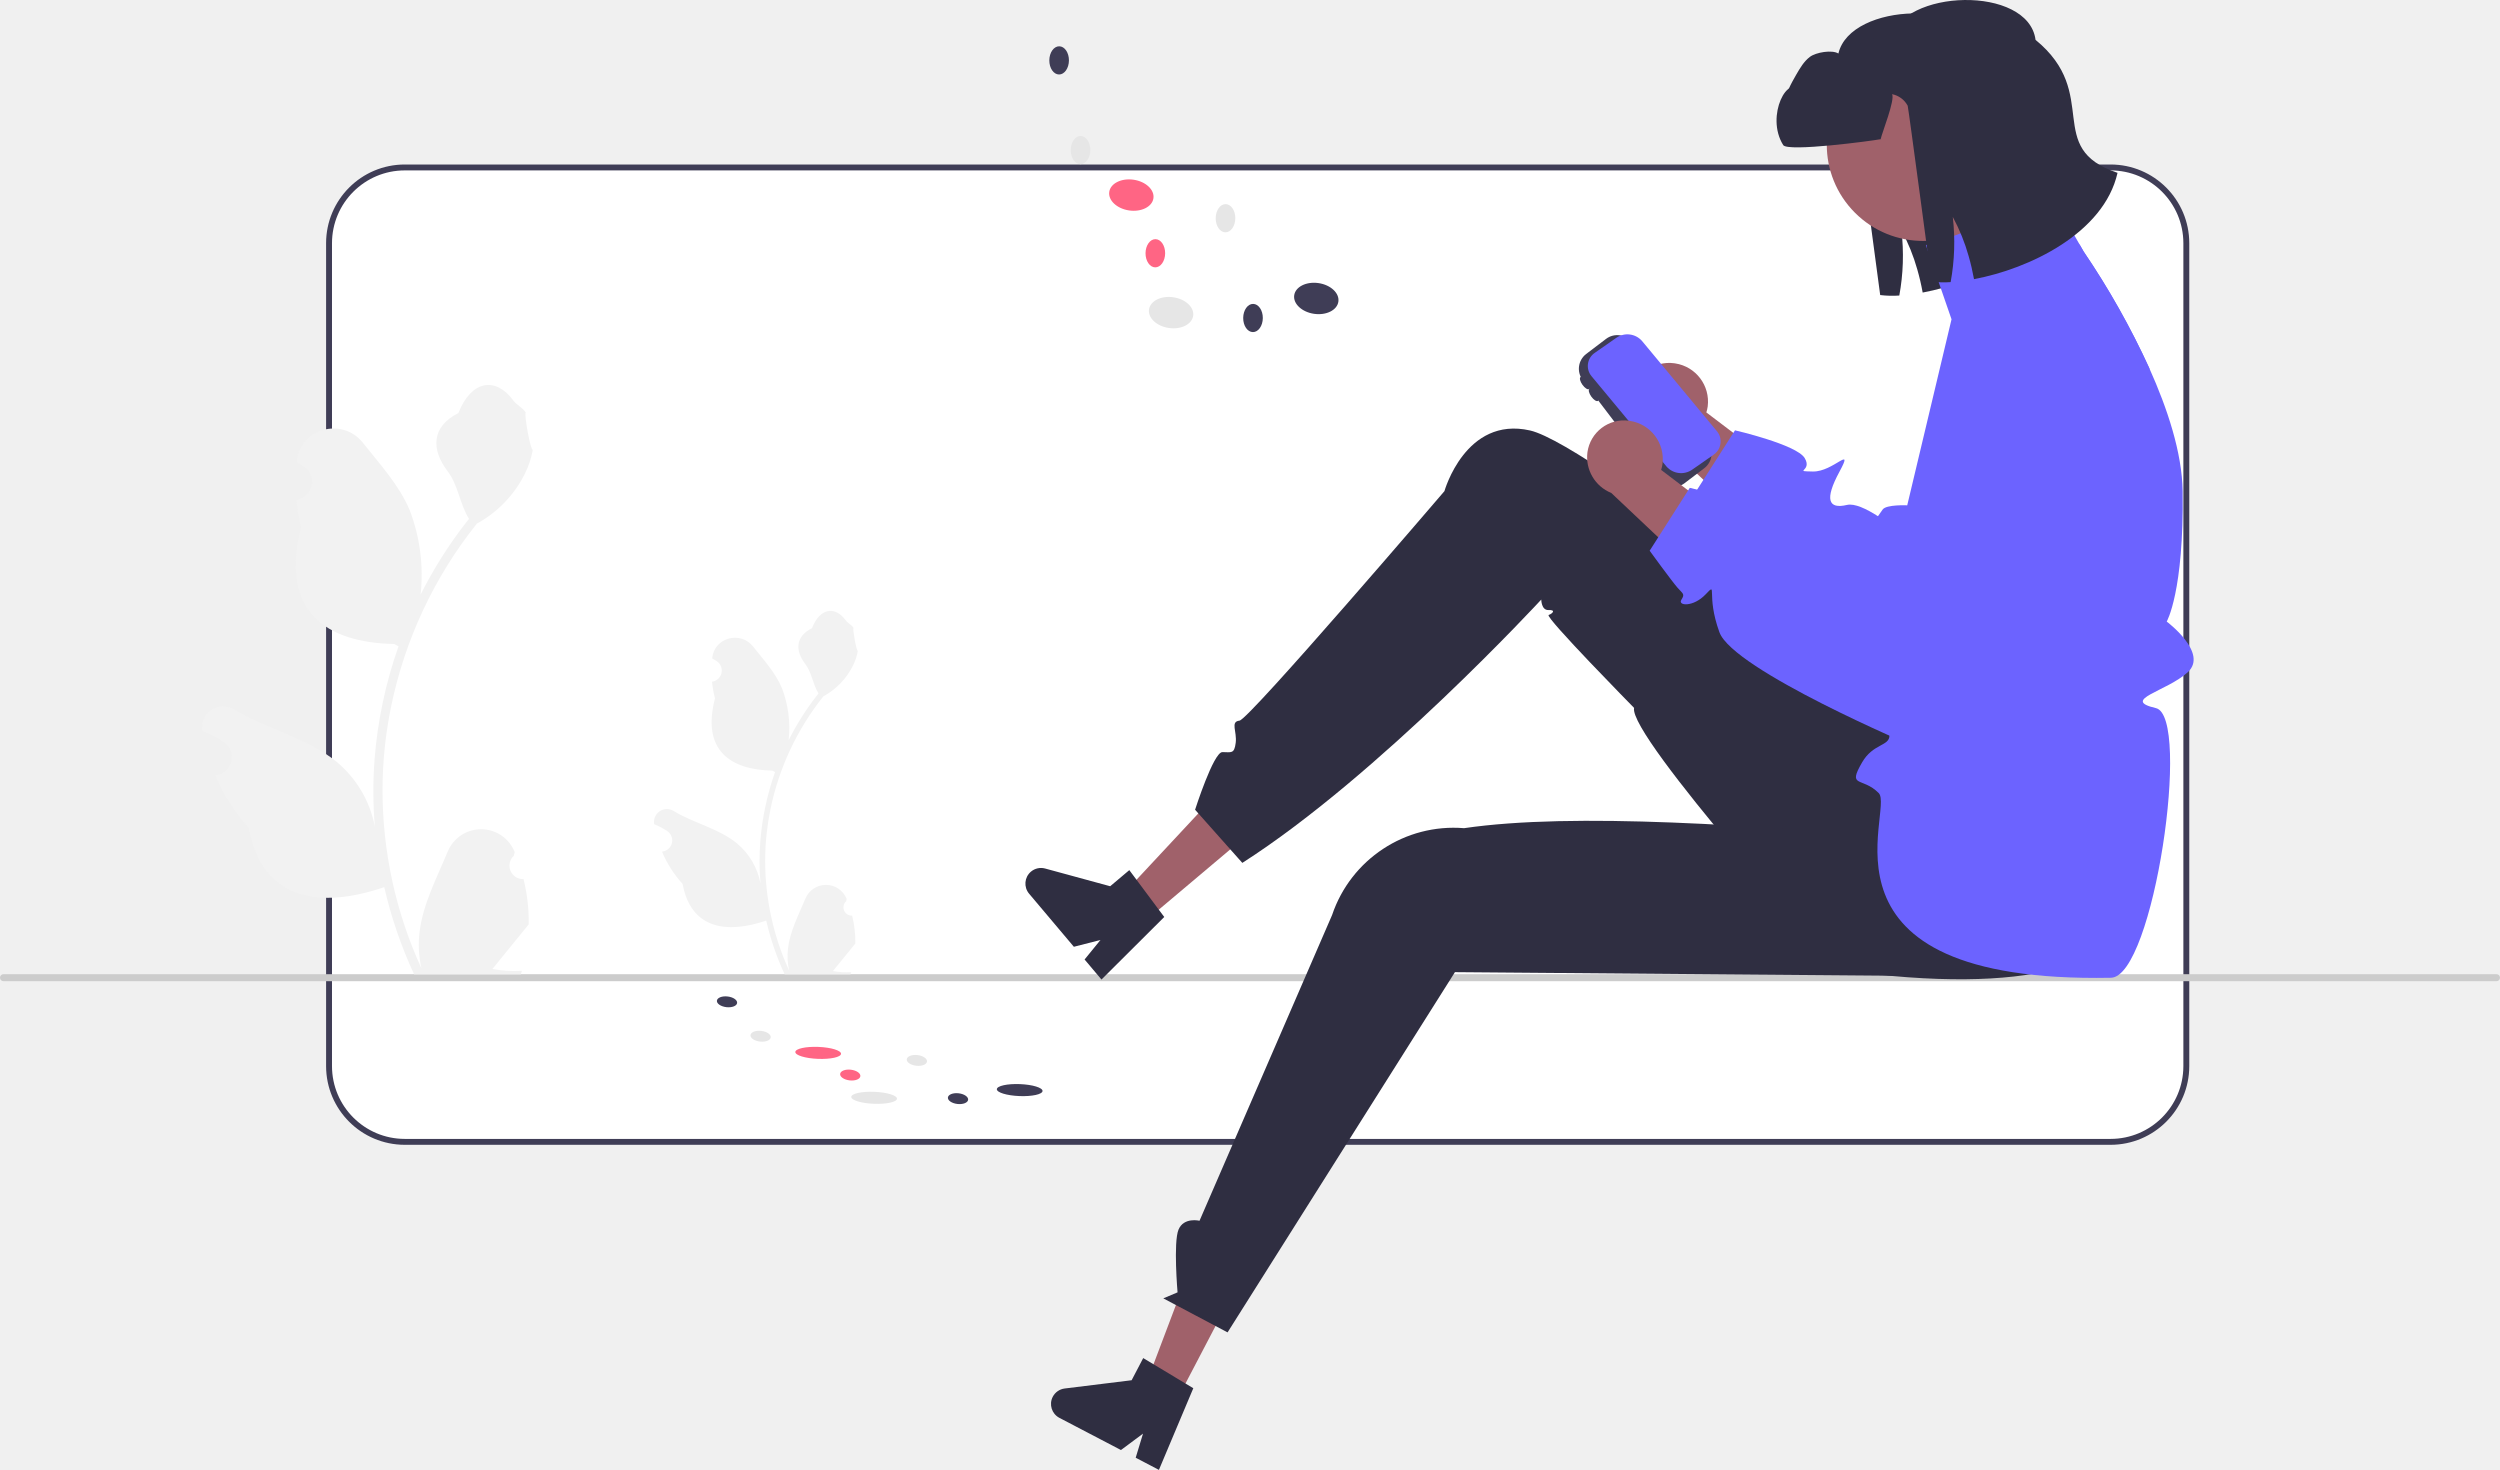
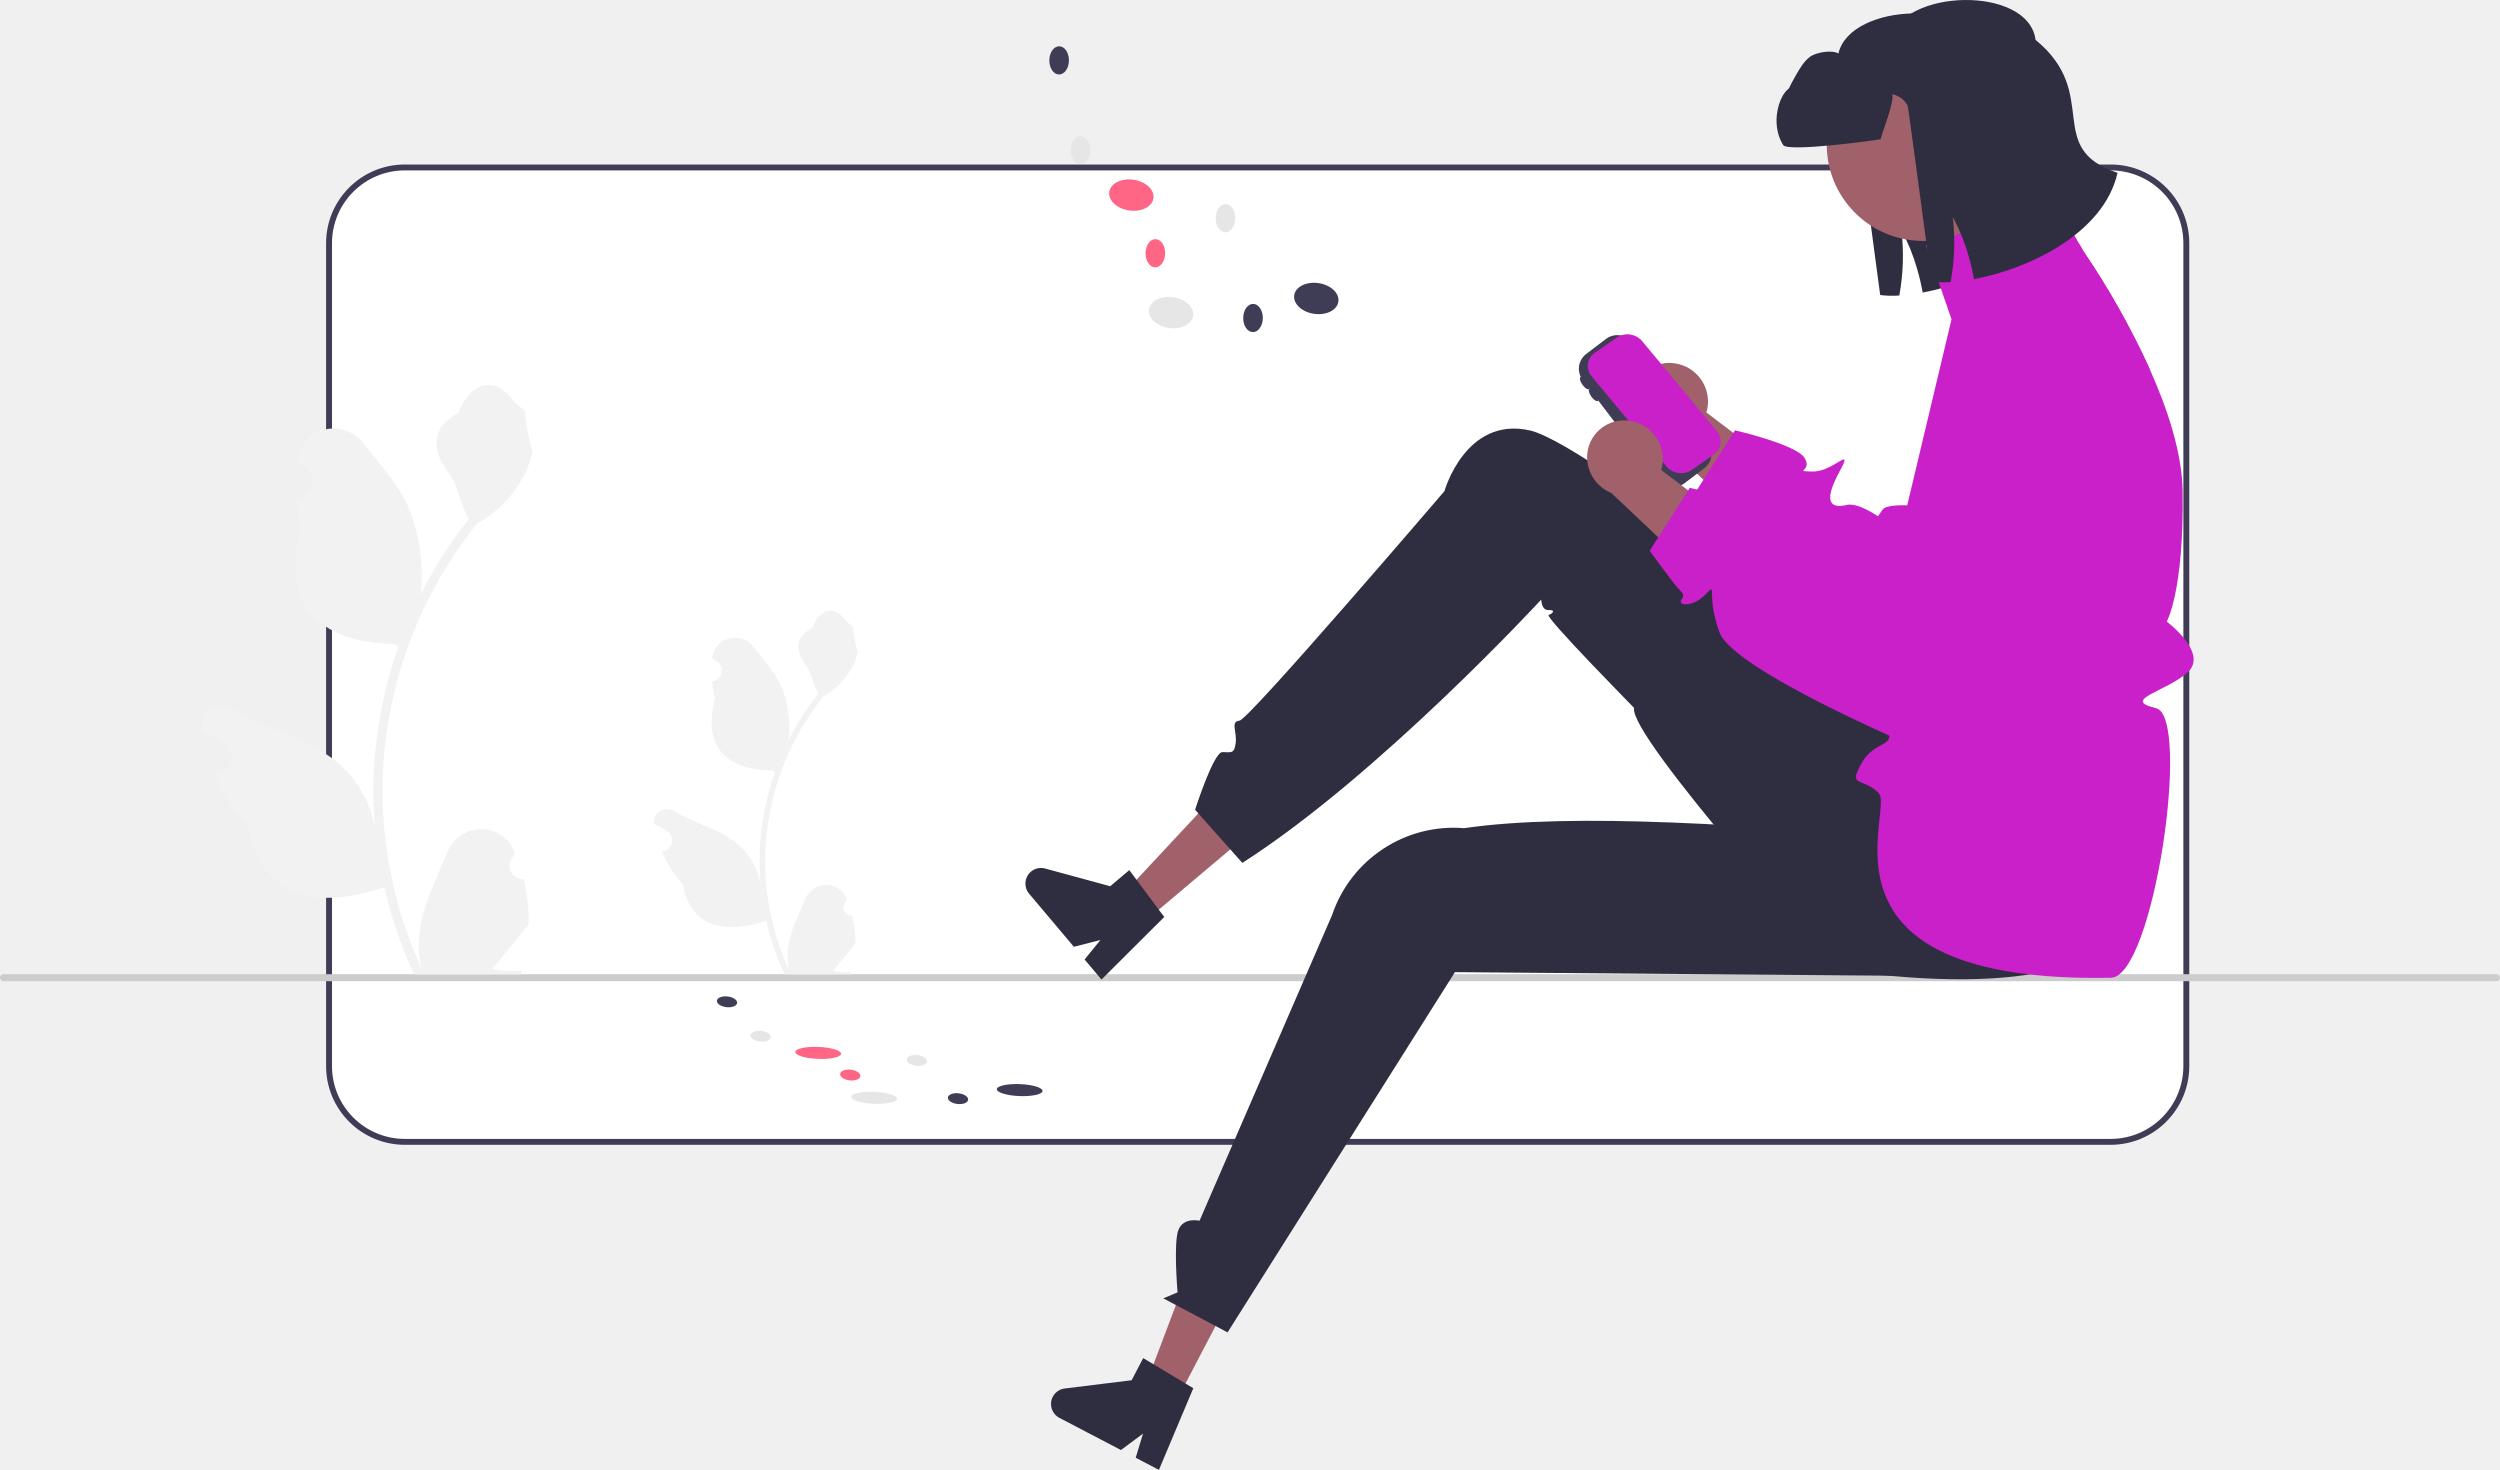
<svg xmlns="http://www.w3.org/2000/svg" data-name="Layer 1" width="846.67" height="497.803" viewBox="0 0 846.67 497.803">
  <path d="M313.74,257.809a25.667,25.667,0,0,0-25.638,25.638V562.171a25.667,25.667,0,0,0,25.638,25.638H891.465a25.667,25.667,0,0,0,25.638-25.638V283.447A25.667,25.667,0,0,0,891.465,257.809Z" transform="translate(-176.665 -201.0983)" fill="#fff" />
  <path d="M891.465,588.809H313.74a26.668,26.668,0,0,1-26.638-26.638V283.447a26.668,26.668,0,0,1,26.638-26.638H891.465a26.668,26.668,0,0,1,26.638,26.638V562.171A26.668,26.668,0,0,1,891.465,588.809Zm-577.725-330a24.665,24.665,0,0,0-24.638,24.638V562.171a24.665,24.665,0,0,0,24.638,24.638H891.465a24.665,24.665,0,0,0,24.638-24.638V283.447A24.665,24.665,0,0,0,891.465,258.809Z" transform="translate(-176.665 -201.0983)" fill="#3f3d56" />
  <ellipse cx="472.699" cy="572.889" rx="2.028" ry="7.745" transform="translate(-295.1454 821.4057) rotate(-87.72792)" fill="#e6e6e6" />
  <ellipse cx="522.006" cy="570.279" rx="2.028" ry="7.745" transform="matrix(0.03964, -0.99921, 0.99921, 0.03964, -245.1845, 868.1674)" fill="#3f3d56" />
  <ellipse cx="453.755" cy="557.676" rx="2.028" ry="7.745" transform="translate(-298.1366 787.8678) rotate(-87.72792)" fill="#ff6584" />
  <ellipse cx="434.258" cy="552.035" rx="1.821" ry="3.446" transform="translate(-340.0634 719.8951) rotate(-83.49842)" fill="#e6e6e6" />
  <ellipse cx="422.88" cy="540.383" rx="1.821" ry="3.446" transform="translate(-338.5751 698.2568) rotate(-83.49842)" fill="#3f3d56" />
  <ellipse cx="487.181" cy="560.224" rx="1.821" ry="3.446" transform="translate(-301.269 779.7393) rotate(-83.49842)" fill="#e6e6e6" />
  <ellipse cx="464.617" cy="565.183" rx="1.821" ry="3.446" transform="translate(-326.2051 761.7172) rotate(-83.49842)" fill="#ff6584" />
  <ellipse cx="501.114" cy="573.17" rx="1.821" ry="3.446" transform="translate(-301.7765 805.0627) rotate(-83.49842)" fill="#3f3d56" />
  <path d="M176.665,532.211a1.186,1.186,0,0,0,1.19,1.19h844.29a1.19,1.19,0,0,0,0-2.38H177.855A1.187,1.187,0,0,0,176.665,532.211Z" transform="translate(-176.665 -201.0983)" fill="#ccc" />
  <path d="M465.253,511.186a2.807,2.807,0,0,1-2.035-4.866l.192-.765q-.038-.092-.076-.184a7.539,7.539,0,0,0-13.907.052c-2.275,5.478-5.17,10.966-5.883,16.758a22.303,22.303,0,0,0,.392,7.671,89.419,89.419,0,0,1-8.134-37.139,86.307,86.307,0,0,1,.535-9.628q.443-3.931,1.231-7.807A90.456,90.456,0,0,1,455.506,436.941a24.073,24.073,0,0,0,10.012-10.387,18.363,18.363,0,0,0,1.67-5.018c-.487.064-1.838-7.359-1.47-7.815-.679-1.031-1.895-1.543-2.637-2.549-3.689-5.002-8.773-4.129-11.426,2.669-5.669,2.861-5.724,7.606-2.245,12.169,2.213,2.903,2.517,6.832,4.459,9.94-.2.256-.408.503-.607.759a91.04,91.04,0,0,0-9.502,15.054,37.846,37.846,0,0,0-2.259-17.579c-2.163-5.217-6.216-9.611-9.786-14.122-4.288-5.418-13.08-3.053-13.836,3.814q-.011.1-.021.199.795.449,1.557.952a3.808,3.808,0,0,1-1.535,6.93l-.078.012a37.89,37.89,0,0,0,.999,5.665c-4.579,17.71,5.307,24.16,19.424,24.45.312.16.615.32.927.471a92.925,92.925,0,0,0-5.002,23.539,88.137,88.137,0,0,0,.064,14.231l-.024-.168a23.289,23.289,0,0,0-7.95-13.448c-6.118-5.026-14.762-6.877-21.363-10.916a4.371,4.371,0,0,0-6.694,4.252q.013.088.027.176a25.581,25.581,0,0,1,2.868,1.382q.795.449,1.557.952a3.808,3.808,0,0,1-1.535,6.93l-.078.012c-.056.008-.104.016-.16.024a37.923,37.923,0,0,0,6.975,10.923c2.863,15.46,15.162,16.927,28.318,12.425h.008a92.898,92.898,0,0,0,6.24,18.218h22.293c.08-.248.152-.503.224-.751A25.329,25.329,0,0,1,458.75,529.972c1.654-2.03,3.308-4.075,4.962-6.105a1.384,1.384,0,0,0,.104-.12c.839-1.039,1.686-2.069,2.525-3.108l0-.001a37.101,37.101,0,0,0-1.087-9.451Z" transform="translate(-176.665 -201.0983)" fill="#f2f2f2" />
  <path d="M353.966,498.817a4.552,4.552,0,0,1-3.299-7.89c.115-.456.197-.784.312-1.24q-.062-.149-.124-.298a12.224,12.224,0,0,0-22.549.084c-3.688,8.882-8.383,17.78-9.54,27.171a36.164,36.164,0,0,0,.635,12.437,144.987,144.987,0,0,1-13.189-60.218,139.941,139.941,0,0,1,.868-15.612q.719-6.374,1.995-12.658a146.667,146.667,0,0,1,29.085-62.161,39.032,39.032,0,0,0,16.233-16.842,29.773,29.773,0,0,0,2.708-8.136c-.79.104-2.98-11.932-2.384-12.671-1.101-1.671-3.073-2.502-4.275-4.133-5.982-8.111-14.224-6.694-18.527,4.327-9.191,4.639-9.28,12.332-3.641,19.731,3.588,4.707,4.081,11.077,7.229,16.117-.324.415-.661.816-.985,1.231a147.615,147.615,0,0,0-15.407,24.409,61.364,61.364,0,0,0-3.664-28.503c-3.507-8.459-10.079-15.584-15.867-22.897-6.952-8.784-21.209-4.951-22.434,6.185q-.018.162-.035.323,1.29.727,2.525,1.544a6.174,6.174,0,0,1-2.489,11.236l-.126.019a61.435,61.435,0,0,0,1.619,9.186c-7.425,28.716,8.605,39.174,31.495,39.644.505.259.998.518,1.503.764a150.671,150.671,0,0,0-8.11,38.167,142.905,142.905,0,0,0,.104,23.074l-.039-.272a37.762,37.762,0,0,0-12.891-21.804c-9.92-8.149-23.936-11.15-34.638-17.7-5.152-3.153-11.753.922-10.854,6.894q.022.143.044.286a41.475,41.475,0,0,1,4.651,2.241q1.29.728,2.525,1.544a6.175,6.175,0,0,1-2.489,11.236l-.126.019c-.091.013-.168.026-.259.039a61.489,61.489,0,0,0,11.31,17.71c4.643,25.068,24.584,27.446,45.915,20.146h.013A150.626,150.626,0,0,0,316.914,531.091h36.146c.13-.402.246-.816.363-1.218a41.069,41.069,0,0,1-10.002-.596c2.682-3.291,5.364-6.608,8.045-9.898a2.243,2.243,0,0,0,.168-.194c1.36-1.684,2.734-3.355,4.094-5.04l.001-.002a60.157,60.157,0,0,0-1.763-15.325Z" transform="translate(-176.665 -201.0983)" fill="#f2f2f2" />
  <path d="M848.654,219.139c-2.427-18.6-45.329-17.413-49.38.086-2.149-1.344-7.615-.414-9.654,1.131s-3.345,3.816-4.625,6.02c-1.746,3.062-3.557,6.234-3.943,9.744-.403,3.504.974,7.474,4.151,9.034,2.52,1.243,8.066.404,10.836-.153,1.933-.384,3.556-.721,4.933-1.051a9.474,9.474,0,0,0-.902-6.415A7.69,7.69,0,0,1,805.347,241.439c.217.419,8.077,59.586,8.077,59.586a34.144,34.144,0,0,0,6.476.162,74.297,74.297,0,0,0,.723-22.077,64.334,64.334,0,0,1,5.369,13.249,78.653,78.653,0,0,1,1.822,7.82c18.706-3.498,43.993-15.546,48.606-36.004q-.038-.099-.076-.198a2.906,2.906,0,0,1,4.784-3.107c.564.58,1.067,1.077,1.491,1.461C880.98,249.267,871.07,237.51,848.654,219.139Z" transform="translate(-176.665 -201.0983)" fill="#2f2e41" />
  <polygon points="398.857 473.567 388.37 468.084 405 424.121 420.479 432.214 398.857 473.567" fill="#a0616a" />
  <path d="M533.205,674.135a5.298,5.298,0,0,0,2.236,7.142l20.853,10.901,7.472-5.554-2.479,8.159,7.865,4.119,11.649-27.663-2.656-1.591L567.328,663.132l-3.494-2.095-3.924,7.505-22.667,2.795A5.289,5.289,0,0,0,533.205,674.135Z" transform="translate(-176.665 -201.0983)" fill="#2f2e41" />
  <polygon points="388.113 311.722 380.485 302.674 412.533 268.29 423.791 281.644 388.113 311.722" fill="#a0616a" />
  <path d="M525.817,496.296a5.298,5.298,0,0,0-.637,7.456l15.168,17.989,9.019-2.308-5.386,6.611,5.718,6.792,21.262-21.186-1.855-2.478-7.542-10.129-2.439-3.263-6.475,5.459-22.036-6.002A5.289,5.289,0,0,0,525.817,496.296Z" transform="translate(-176.665 -201.0983)" fill="#2f2e41" />
  <path d="M901.197,478.916s32.386,69.319-101.729,50.64c0,0-71.454-79.188-69.39-88.716,0,0-30.412-30.903-28.924-31.465s2.406-1.785-.053-1.674-2.459-3.55-2.459-3.55-54.961,59.603-101.24,89.18l-16-18s6.24-19.519,9.24-19.519,4.034.721,4.517-3.14-1.906-7.175,1.289-7.518,69.402-77.722,69.402-77.722,7.143-25.487,28.968-20.554,135.23,97.134,135.23,97.134Z" transform="translate(-176.665 -201.0983)" fill="#2f2e41" />
  <path d="M846.583,531.802l-177.181-1.47-77,122L570.641,640.813l4.824-2.036s-1.46-16.956.329-21.249,7.111-3.001,7.111-3.001l44.893-103.529a43.435,43.435,0,0,1,44.694-29.423c37.146-5.417,97.446-1.089,160.092,4.227Z" transform="translate(-176.665 -201.0983)" fill="#2f2e41" />
  <path d="M744,324.171a13.098,13.098,0,0,1,11.012,14.577,12.566,12.566,0,0,1-.46,2.026L790.959,368.39l-7.513,23.404-45.783-43.222a13.062,13.062,0,0,1-8.074-13.751,12.5,12.5,0,0,1,14.072-10.7Q743.831,324.144,744,324.171Z" transform="translate(-176.665 -201.0983)" fill="#a0616a" />
-   <path d="M904.613,325.895l-13.09,36.24-51.19,72.34s-.42-.18-1.18-.5c-4.4-1.9-20.38-8.88-35.41-16.81-14.11-7.45-27.4-15.74-29.46-21.44q-.33-.9-.6-1.74v-.01a37.511,37.511,0,0,1-1.79-8.96c-.17-2.35-.02-3.61-.34-3.76-.25-.11-.77.43-1.92,1.65-.08.08-.15.16-.23.23-4.16,4.17-9.27,3.63-8.02,1.65,1.28-2.03.61-1.99-1.27-4.11-1.4-1.58-5.95-7.76-8.19-10.81-.77-1.05-1.26-1.73-1.26-1.73l.77-1.21,2.13-3.34,10.13-15.88.56-.87s20.82,4.81,23.59,9.38c2.78,4.57-4.19,4.42,2.78,4.57,6.97.15,14.08-9.33,8.99.1-5.09,9.42-3.75,12.71,2.55,11.22,2.56-.61,6.61,1.32,10.51,3.82v.01a82.532,82.532,0,0,1,7.05,5.13c2.41,1.94,4.04,3.41,4.04,3.41l39.54-80.22,4.38-8.88a22.668,22.668,0,0,1,13.26-11.5l1.37,2.39A271.157,271.157,0,0,1,904.613,325.895Z" transform="translate(-176.665 -201.0983)" fill="#6c63ff" />
-   <path d="M906.803,440.915c12.12,2.82-.774,91.045-15.22,91.32-105,2-73.03-56.91-78.66-62.55-5.63-5.65-10.71-1.6-5.63-10.39,3.7-6.4,9.19-5.45,9.27-9.04.04-1.34-.67-3.3-2.51-6.52-6.76-11.84-6.76-15.37-6.76-15.37a43.439,43.439,0,0,1-3.55-11.2,53.185,53.185,0,0,1-.4-17.48,56.831,56.831,0,0,1,9.33-23.75v-.01c.51-.76,1.04-1.53,1.6-2.29,1.27-1.73,8.31-1.4,8.31-1.4l15-63-8.68-25.12,41.11-19.26,10.93,19.02,1.37,2.39a271.157,271.157,0,0,1,22.3,39.63c6.07,13.51,11.06,28.51,11.24,41.56.48,34.03-5.39,44.15-5.39,44.15s14.25,10.65,7.12,17.16C910.463,435.285,894.683,438.095,906.803,440.915Z" transform="translate(-176.665 -201.0983)" fill="#6c63ff" />
+   <path d="M904.613,325.895l-13.09,36.24-51.19,72.34s-.42-.18-1.18-.5c-4.4-1.9-20.38-8.88-35.41-16.81-14.11-7.45-27.4-15.74-29.46-21.44q-.33-.9-.6-1.74v-.01a37.511,37.511,0,0,1-1.79-8.96c-.17-2.35-.02-3.61-.34-3.76-.25-.11-.77.43-1.92,1.65-.08.08-.15.16-.23.23-4.16,4.17-9.27,3.63-8.02,1.65,1.28-2.03.61-1.99-1.27-4.11-1.4-1.58-5.95-7.76-8.19-10.81-.77-1.05-1.26-1.73-1.26-1.73l.77-1.21,2.13-3.34,10.13-15.88.56-.87s20.82,4.81,23.59,9.38c2.78,4.57-4.19,4.42,2.78,4.57,6.97.15,14.08-9.33,8.99.1-5.09,9.42-3.75,12.71,2.55,11.22,2.56-.61,6.61,1.32,10.51,3.82v.01a82.532,82.532,0,0,1,7.05,5.13c2.41,1.94,4.04,3.41,4.04,3.41l39.54-80.22,4.38-8.88a22.668,22.668,0,0,1,13.26-11.5l1.37,2.39A271.157,271.157,0,0,1,904.613,325.895Z" transform="translate(-176.665 -201.0983)" fill="#c920c9" />
+   <path d="M906.803,440.915c12.12,2.82-.774,91.045-15.22,91.32-105,2-73.03-56.91-78.66-62.55-5.63-5.65-10.71-1.6-5.63-10.39,3.7-6.4,9.19-5.45,9.27-9.04.04-1.34-.67-3.3-2.51-6.52-6.76-11.84-6.76-15.37-6.76-15.37a43.439,43.439,0,0,1-3.55-11.2,53.185,53.185,0,0,1-.4-17.48,56.831,56.831,0,0,1,9.33-23.75v-.01c.51-.76,1.04-1.53,1.6-2.29,1.27-1.73,8.31-1.4,8.31-1.4l15-63-8.68-25.12,41.11-19.26,10.93,19.02,1.37,2.39a271.157,271.157,0,0,1,22.3,39.63c6.07,13.51,11.06,28.51,11.24,41.56.48,34.03-5.39,44.15-5.39,44.15s14.25,10.65,7.12,17.16C910.463,435.285,894.683,438.095,906.803,440.915Z" transform="translate(-176.665 -201.0983)" fill="#c920c9" />
  <path d="M720.563,315.883l-6.708,5.095a6.304,6.304,0,0,0-1.192,8.819l16.155,21.234,9.539,12.527a6.293,6.293,0,0,0,8.804,1.19l6.715-5.101a6.315,6.315,0,0,0,1.184-8.812l-.99-1.309L734.502,323.813l-5.134-6.74A6.28,6.28,0,0,0,720.563,315.883Z" transform="translate(-176.665 -201.0983)" fill="#3f3d56" />
-   <path d="M724.071,315.498l-7.226,5.041a5.387,5.387,0,0,0-1.179,7.971l9.458,11.396,5.04,6.071,3.363,4.05,7.521,9.061a6.579,6.579,0,0,0,8.691,1.081l5.415-3.777,1.802-1.257a5.476,5.476,0,0,0,2.338-5.598,5.4,5.4,0,0,0-1.158-2.39l-22.223-26.779-3.151-3.79A6.57,6.57,0,0,0,724.071,315.498Z" transform="translate(-176.665 -201.0983)" fill="#6c63ff" />
+   <path d="M724.071,315.498l-7.226,5.041a5.387,5.387,0,0,0-1.179,7.971l9.458,11.396,5.04,6.071,3.363,4.05,7.521,9.061a6.579,6.579,0,0,0,8.691,1.081l5.415-3.777,1.802-1.257a5.476,5.476,0,0,0,2.338-5.598,5.4,5.4,0,0,0-1.158-2.39l-22.223-26.779-3.151-3.79A6.57,6.57,0,0,0,724.071,315.498Z" transform="translate(-176.665 -201.0983)" fill="#c920c9" />
  <path d="M728.688,343.644A13.098,13.098,0,0,1,739.7,358.221a12.565,12.565,0,0,1-.46,2.026L775.647,387.862l-7.513,23.404-45.783-43.222a13.062,13.062,0,0,1-8.074-13.751,12.5,12.5,0,0,1,14.072-10.7Q728.519,343.616,728.688,343.644Z" transform="translate(-176.665 -201.0983)" fill="#a0616a" />
-   <path d="M877.173,302.688l0,0a22.618,22.618,0,0,1,16.761,29.844L876.215,381.605l-51.198,72.346S763.617,428.016,758.968,415.197s-.451-17.242-4.649-12.819-9.521,3.899-8.246,1.875.604-1.981-1.273-4.102S735.352,387.611,735.352,387.611l13.588-21.301s20.821,4.806,23.595,9.379-4.198,4.423,2.774,4.573,14.084-9.334,8.991.093-3.75,12.714,2.551,11.22,21.595,12.374,21.595,12.374l43.929-89.1A22.618,22.618,0,0,1,877.173,302.688Z" transform="translate(-176.665 -201.0983)" fill="#6c63ff" />
+   <path d="M877.173,302.688l0,0a22.618,22.618,0,0,1,16.761,29.844L876.215,381.605l-51.198,72.346S763.617,428.016,758.968,415.197s-.451-17.242-4.649-12.819-9.521,3.899-8.246,1.875.604-1.981-1.273-4.102S735.352,387.611,735.352,387.611l13.588-21.301s20.821,4.806,23.595,9.379-4.198,4.423,2.774,4.573,14.084-9.334,8.991.093-3.75,12.714,2.551,11.22,21.595,12.374,21.595,12.374l43.929-89.1A22.618,22.618,0,0,1,877.173,302.688Z" transform="translate(-176.665 -201.0983)" fill="#c920c9" />
  <circle cx="827.928" cy="250.103" r="32.592" transform="translate(-111.0197 457.5889) rotate(-45)" fill="#a0616a" />
  <path d="M866.04,214.597c-2.427-18.6-45.329-17.413-49.38.086-2.149-1.344-7.615-.414-9.654,1.131s-3.345,3.816-4.625,6.02c-1.746,3.062-13.967,13.421-15.799,10.401-4.121-6.797-12.203,8.056-6,18,1.487,2.384,30.23-1.443,33-2,1.933-.384-1.377.33,0,0,.445-2.157,4.935-13.304,3.873-15.242a7.69,7.69,0,0,1,5.277,3.903c.217.419,8.077,59.586,8.077,59.586a34.144,34.144,0,0,0,6.476.162,74.297,74.297,0,0,0,.723-22.077,64.334,64.334,0,0,1,5.369,13.249,78.654,78.654,0,0,1,1.822,7.82c18.706-3.498,43.993-15.546,48.606-36.004C868.583,251.235,888.456,232.968,866.04,214.597Z" transform="translate(-176.665 -201.0983)" fill="#2f2e41" />
  <ellipse cx="573.279" cy="306.974" rx="5.257" ry="7.557" transform="translate(10.29689 628.9834) rotate(-81.72174)" fill="#e6e6e6" />
  <ellipse cx="622.45" cy="302.176" rx="5.257" ry="7.557" transform="translate(57.13673 673.5353) rotate(-81.72174)" fill="#3f3d56" />
  <ellipse cx="559.814" cy="267.166" rx="5.257" ry="7.557" transform="translate(38.1643 581.5825) rotate(-81.72174)" fill="#ff6584" />
  <ellipse cx="542.604" cy="251.923" rx="4.776" ry="3.322" transform="translate(109.9198 591.5082) rotate(-89.56675)" fill="#e6e6e6" />
  <ellipse cx="535.358" cy="221.552" rx="4.776" ry="3.322" transform="translate(133.0996 554.1207) rotate(-89.56675)" fill="#3f3d56" />
  <ellipse cx="591.703" cy="275.004" rx="4.776" ry="3.322" transform="translate(135.5683 663.512) rotate(-89.56675)" fill="#e6e6e6" />
  <ellipse cx="567.941" cy="286.868" rx="4.776" ry="3.322" transform="translate(100.1226 651.5252) rotate(-89.56675)" fill="#ff6584" />
  <ellipse cx="601.019" cy="308.795" rx="4.776" ry="3.322" transform="translate(111.0226 706.3634) rotate(-89.56675)" fill="#3f3d56" />
  <ellipse cx="716.402" cy="334.832" rx="1" ry="2.5" transform="translate(-237.7864 277.9617) rotate(-35.5592)" fill="#3f3d56" />
  <ellipse cx="713.402" cy="330.832" rx="1" ry="2.5" transform="translate(-236.0197 275.4711) rotate(-35.5592)" fill="#3f3d56" />
</svg>
